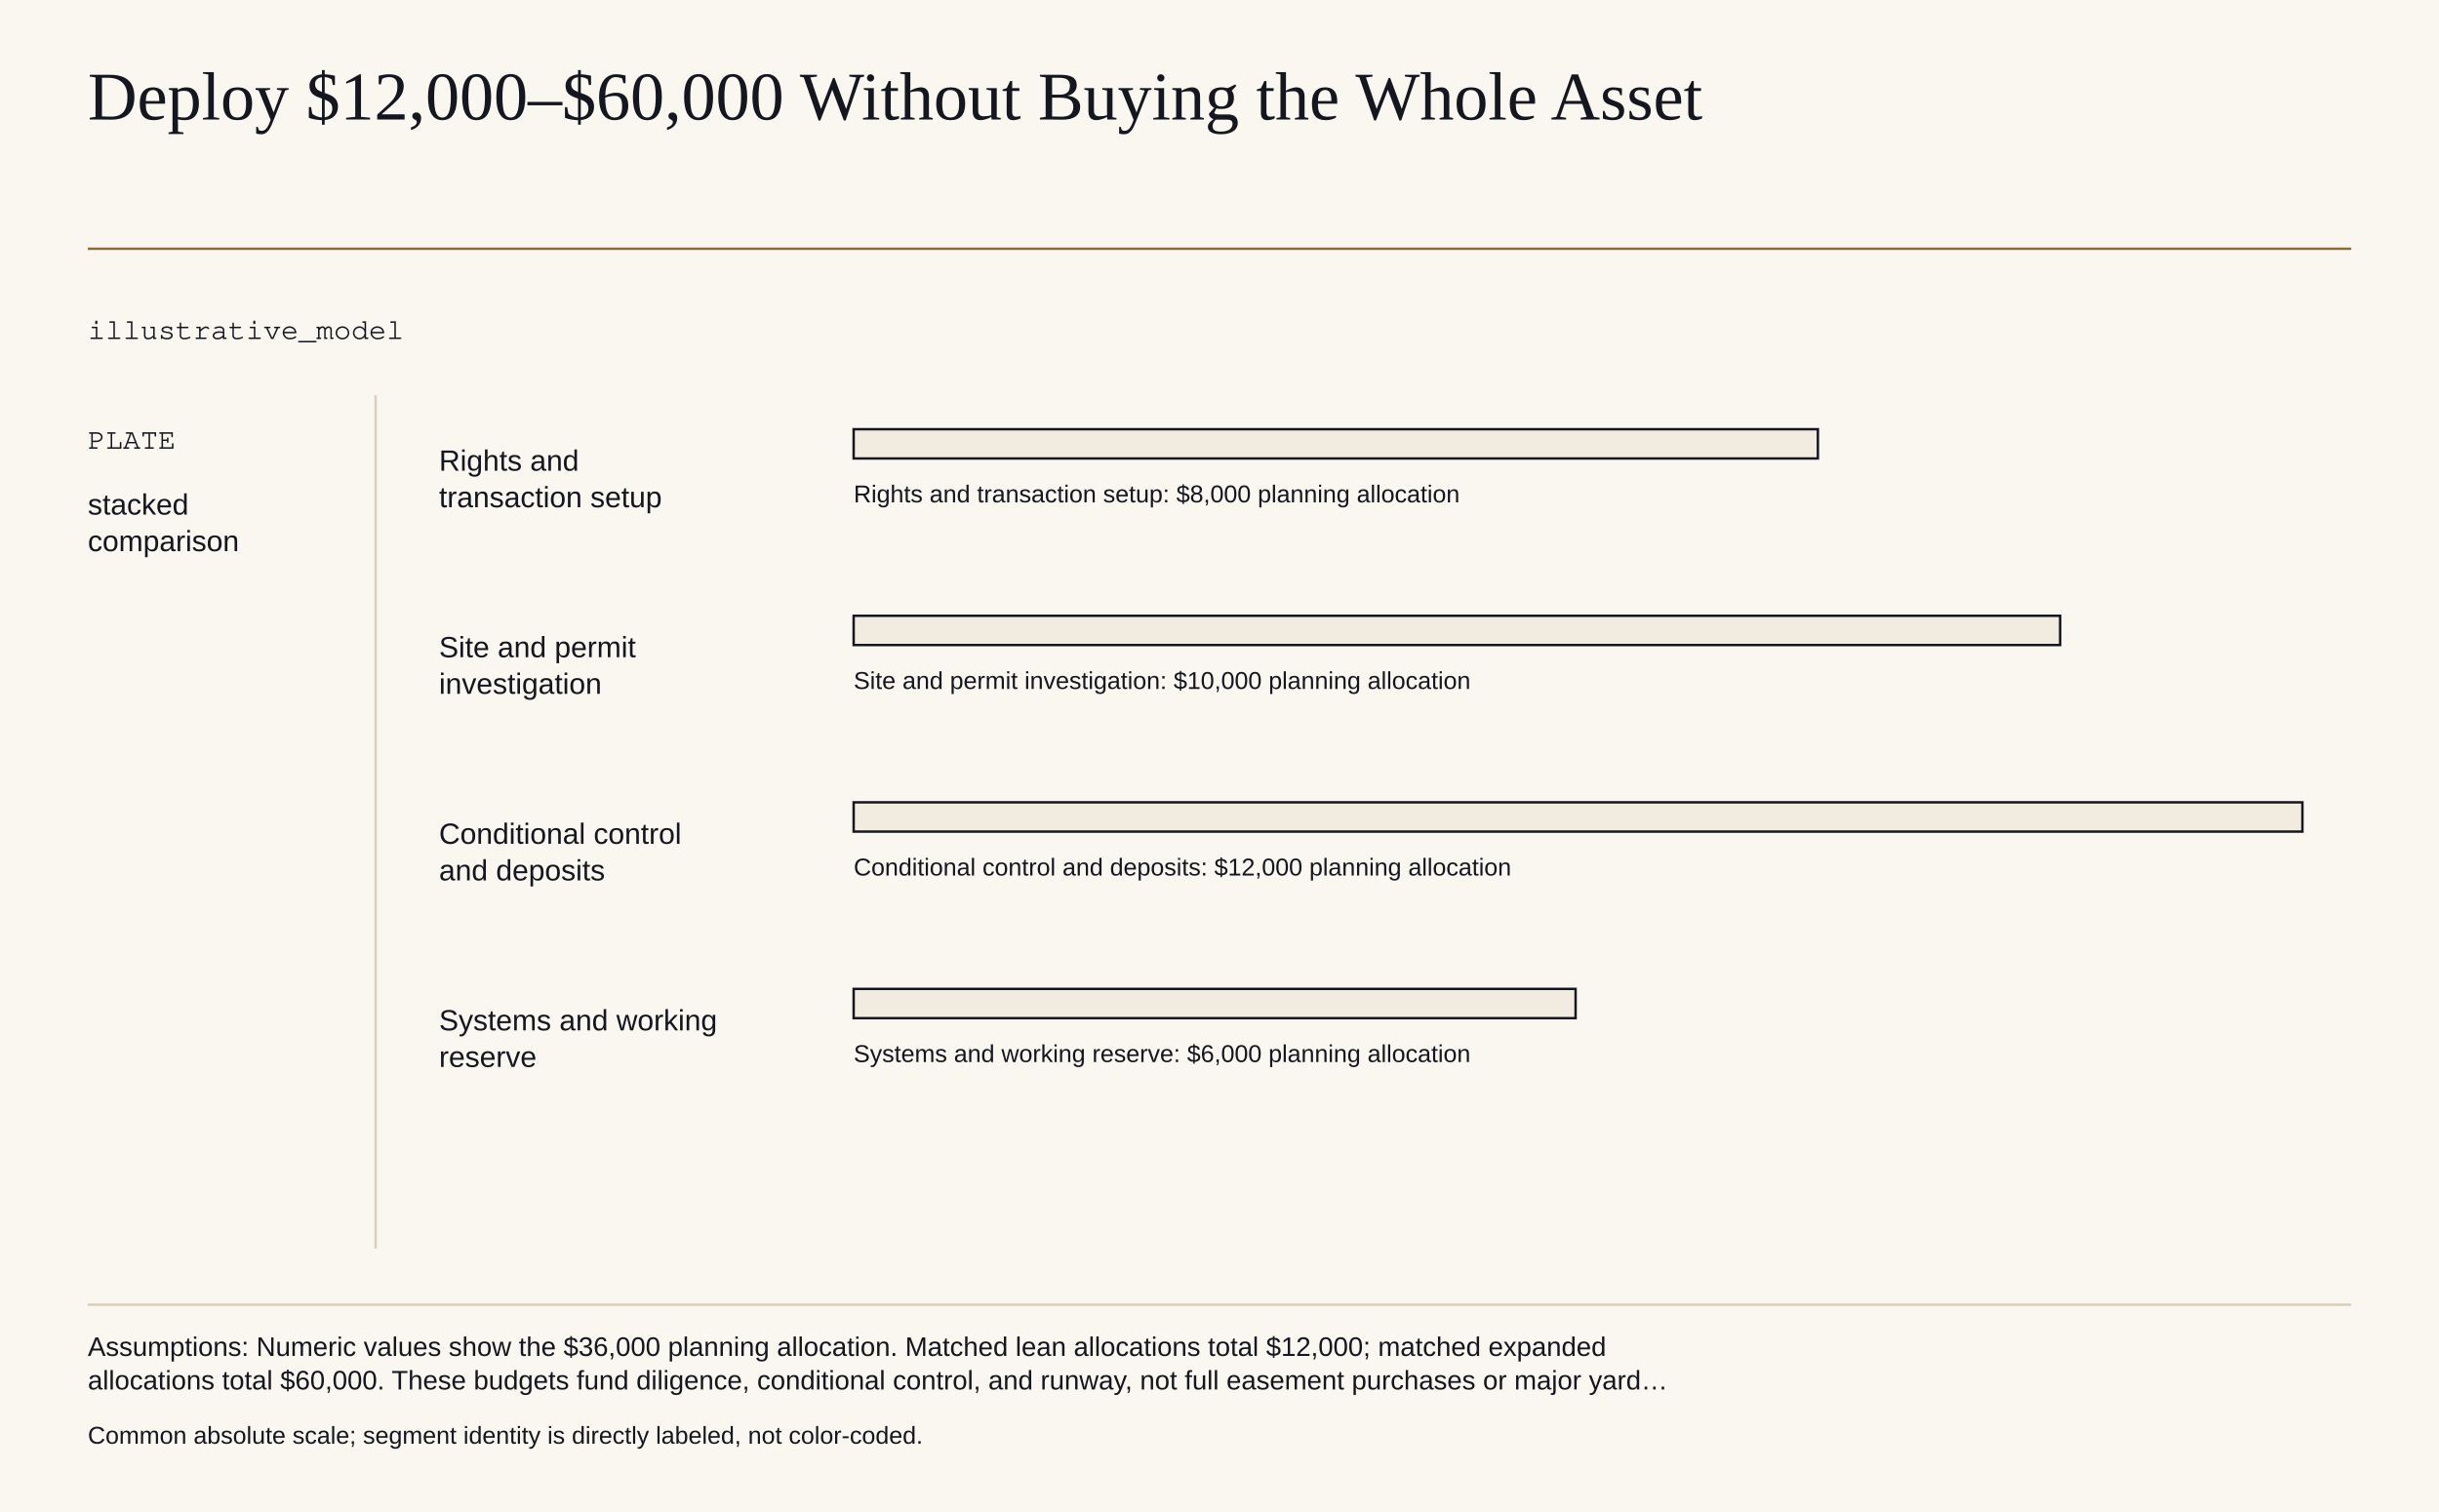
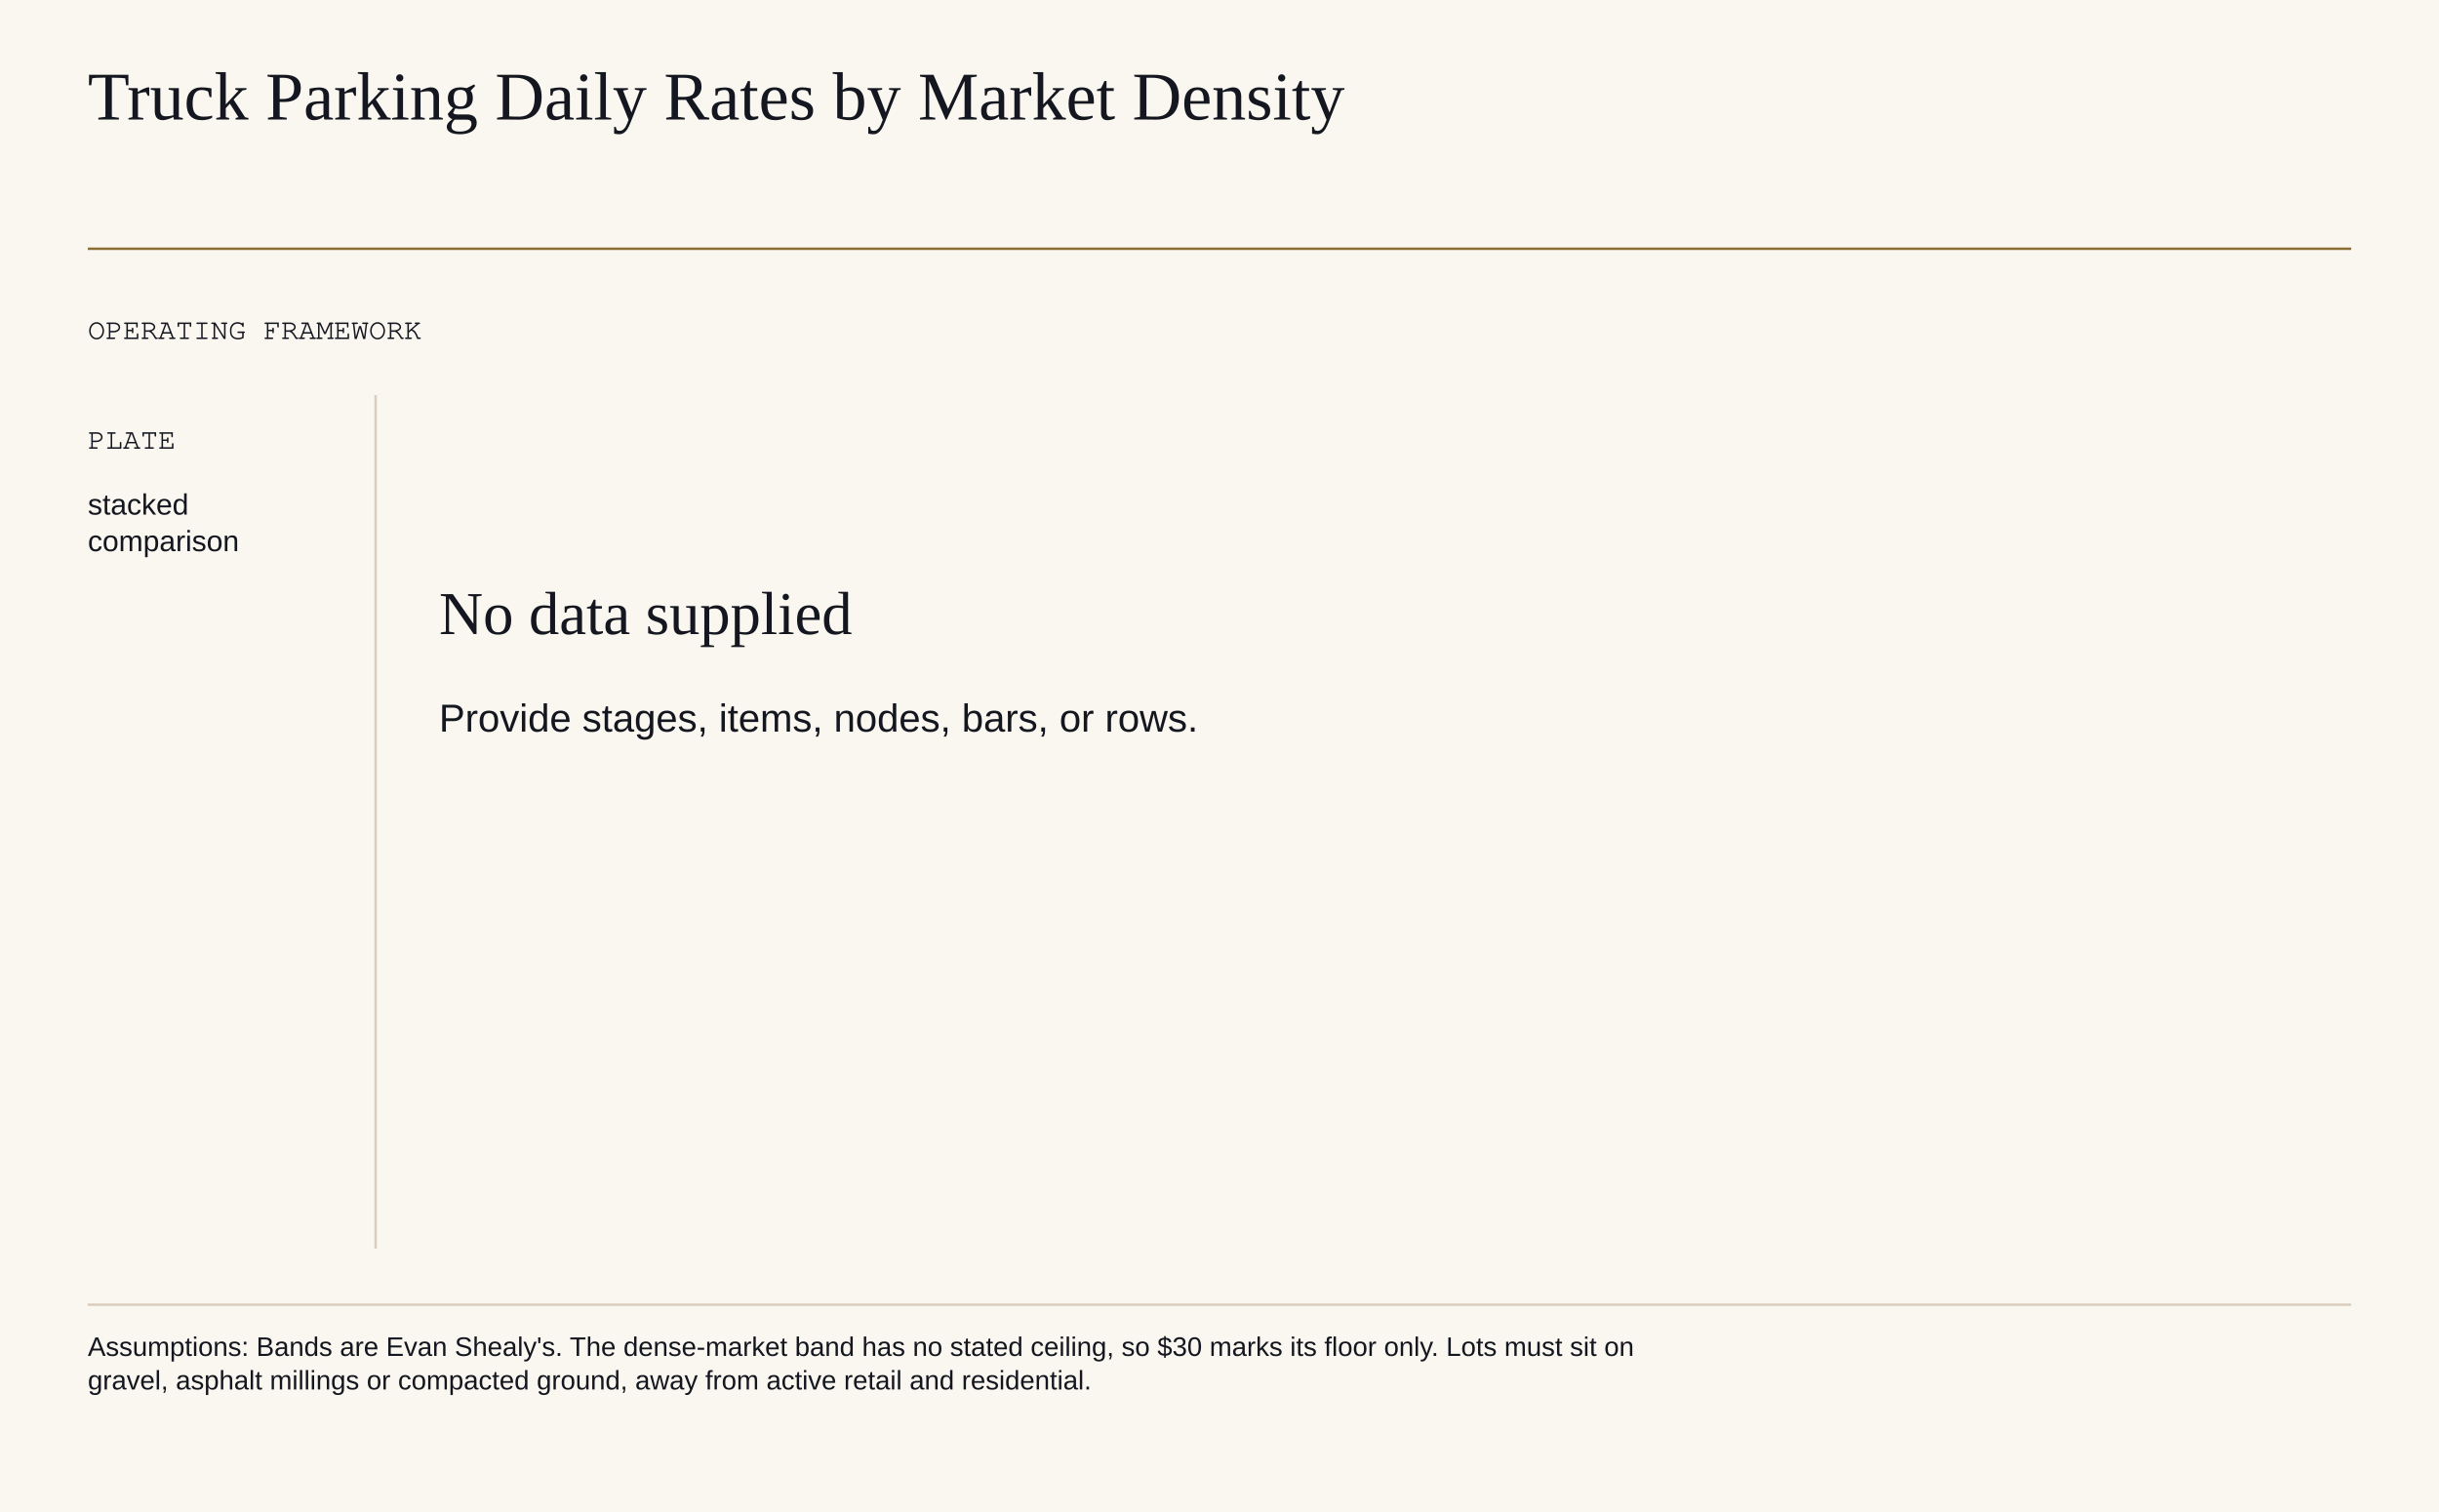
<svg xmlns="http://www.w3.org/2000/svg" viewBox="0 0 1000 620" role="img">
  <rect x="0" y="0" width="1000" height="620" fill="#FAF7F0" stroke="none" stroke-width="1" />
  <text x="36" y="49" font-family="Georgia, 'Times New Roman', serif" font-size="28" fill="#14171F" text-anchor="start" style="font-variant-numeric:tabular-nums">
-     <tspan x="36" dy="0">Deploy $12,000–$60,000 Without Buying the Whole Asset</tspan>
+     <tspan x="36" dy="0">Truck Parking Daily Rates by Market Density</tspan>
  </text>
  <line x1="36" y1="102" x2="964" y2="102" stroke="#8C6D32" stroke-width="1" />
  <text x="36" y="139" font-family="Courier, monospace" font-size="12" fill="#14171F" text-anchor="start" style="font-variant-numeric:tabular-nums">
-     <tspan x="36" dy="0">illustrative_model</tspan>
+     <tspan x="36" dy="0">OPERATING FRAMEWORK</tspan>
  </text>
  <line x1="154" y1="162" x2="154" y2="512" stroke="#D8CEBE" stroke-width="1" />
  <text x="36" y="184" font-family="Courier, monospace" font-size="12" fill="#14171F" text-anchor="start" style="font-variant-numeric:tabular-nums">
    <tspan x="36" dy="0">PLATE</tspan>
  </text>
  <text x="36" y="211" font-family="Arial, Helvetica, sans-serif" font-size="12" fill="#14171F" text-anchor="start" style="font-variant-numeric:tabular-nums">
    <tspan x="36" dy="0">stacked</tspan>
    <tspan x="36" dy="15.0">comparison</tspan>
  </text>
-   <text x="180" y="193.0" font-family="Arial, Helvetica, sans-serif" font-size="12" fill="#14171F" text-anchor="start" style="font-variant-numeric:tabular-nums">
-     <tspan x="180" dy="0">Rights and</tspan>
-     <tspan x="180" dy="15.0">transaction setup</tspan>
+   <text x="180" y="260" font-family="Georgia, 'Times New Roman', serif" font-size="25" fill="#14171F" text-anchor="start" style="font-variant-numeric:tabular-nums">
+     <tspan x="180" dy="0">No data supplied</tspan>
  </text>
-   <rect x="350" y="176.0" width="395.333" height="12" fill="#F2ECE0" stroke="#14171F" stroke-width="1" />
-   <text x="350" y="206.0" font-family="Arial, Helvetica, sans-serif" font-size="10" fill="#14171F" text-anchor="start" style="font-variant-numeric:tabular-nums">
-     <tspan x="350" dy="0">Rights and transaction setup: $8,000 planning allocation</tspan>
-   </text>
-   <text x="180" y="269.5" font-family="Arial, Helvetica, sans-serif" font-size="12" fill="#14171F" text-anchor="start" style="font-variant-numeric:tabular-nums">
-     <tspan x="180" dy="0">Site and permit</tspan>
-     <tspan x="180" dy="15.0">investigation</tspan>
-   </text>
-   <rect x="350" y="252.5" width="494.667" height="12" fill="#F2ECE0" stroke="#14171F" stroke-width="1" />
-   <text x="350" y="282.5" font-family="Arial, Helvetica, sans-serif" font-size="10" fill="#14171F" text-anchor="start" style="font-variant-numeric:tabular-nums">
-     <tspan x="350" dy="0">Site and permit investigation: $10,000 planning allocation</tspan>
-   </text>
-   <text x="180" y="346.0" font-family="Arial, Helvetica, sans-serif" font-size="12" fill="#14171F" text-anchor="start" style="font-variant-numeric:tabular-nums">
-     <tspan x="180" dy="0">Conditional control</tspan>
-     <tspan x="180" dy="15.0">and deposits</tspan>
-   </text>
-   <rect x="350" y="329.0" width="594.0" height="12" fill="#F2ECE0" stroke="#14171F" stroke-width="1" />
-   <text x="350" y="359.0" font-family="Arial, Helvetica, sans-serif" font-size="10" fill="#14171F" text-anchor="start" style="font-variant-numeric:tabular-nums">
-     <tspan x="350" dy="0">Conditional control and deposits: $12,000 planning allocation</tspan>
-   </text>
-   <text x="180" y="422.5" font-family="Arial, Helvetica, sans-serif" font-size="12" fill="#14171F" text-anchor="start" style="font-variant-numeric:tabular-nums">
-     <tspan x="180" dy="0">Systems and working</tspan>
-     <tspan x="180" dy="15.0">reserve</tspan>
-   </text>
-   <rect x="350" y="405.5" width="296.0" height="12" fill="#F2ECE0" stroke="#14171F" stroke-width="1" />
-   <text x="350" y="435.5" font-family="Arial, Helvetica, sans-serif" font-size="10" fill="#14171F" text-anchor="start" style="font-variant-numeric:tabular-nums">
-     <tspan x="350" dy="0">Systems and working reserve: $6,000 planning allocation</tspan>
+   <text x="180" y="300" font-family="Arial, Helvetica, sans-serif" font-size="16" fill="#14171F" text-anchor="start" style="font-variant-numeric:tabular-nums">
+     <tspan x="180" dy="0">Provide stages, items, nodes, bars, or rows.</tspan>
  </text>
  <line x1="36" y1="535" x2="964" y2="535" stroke="#D8CEBE" stroke-width="1" />
  <text x="36" y="556" font-family="Arial, Helvetica, sans-serif" font-size="11" fill="#14171F" text-anchor="start" style="font-variant-numeric:tabular-nums">
-     <tspan x="36" dy="0">Assumptions: Numeric values show the $36,000 planning allocation. Matched lean allocations total $12,000; matched expanded</tspan>
-     <tspan x="36" dy="13.75">allocations total $60,000. These budgets fund diligence, conditional control, and runway, not full easement purchases or major yard…</tspan>
+     <tspan x="36" dy="0">Assumptions: Bands are Evan Shealy's. The dense-market band has no stated ceiling, so $30 marks its floor only. Lots must sit on</tspan>
+     <tspan x="36" dy="13.75">gravel, asphalt millings or compacted ground, away from active retail and residential.</tspan>
  </text>
  <text x="36" y="592" font-family="Arial, Helvetica, sans-serif" font-size="10" fill="#14171F" text-anchor="start" style="font-variant-numeric:tabular-nums">
-     <tspan x="36" dy="0">Common absolute scale; segment identity is directly labeled, not color-coded.</tspan>
+     <tspan x="36" dy="0" />
  </text>
</svg>
